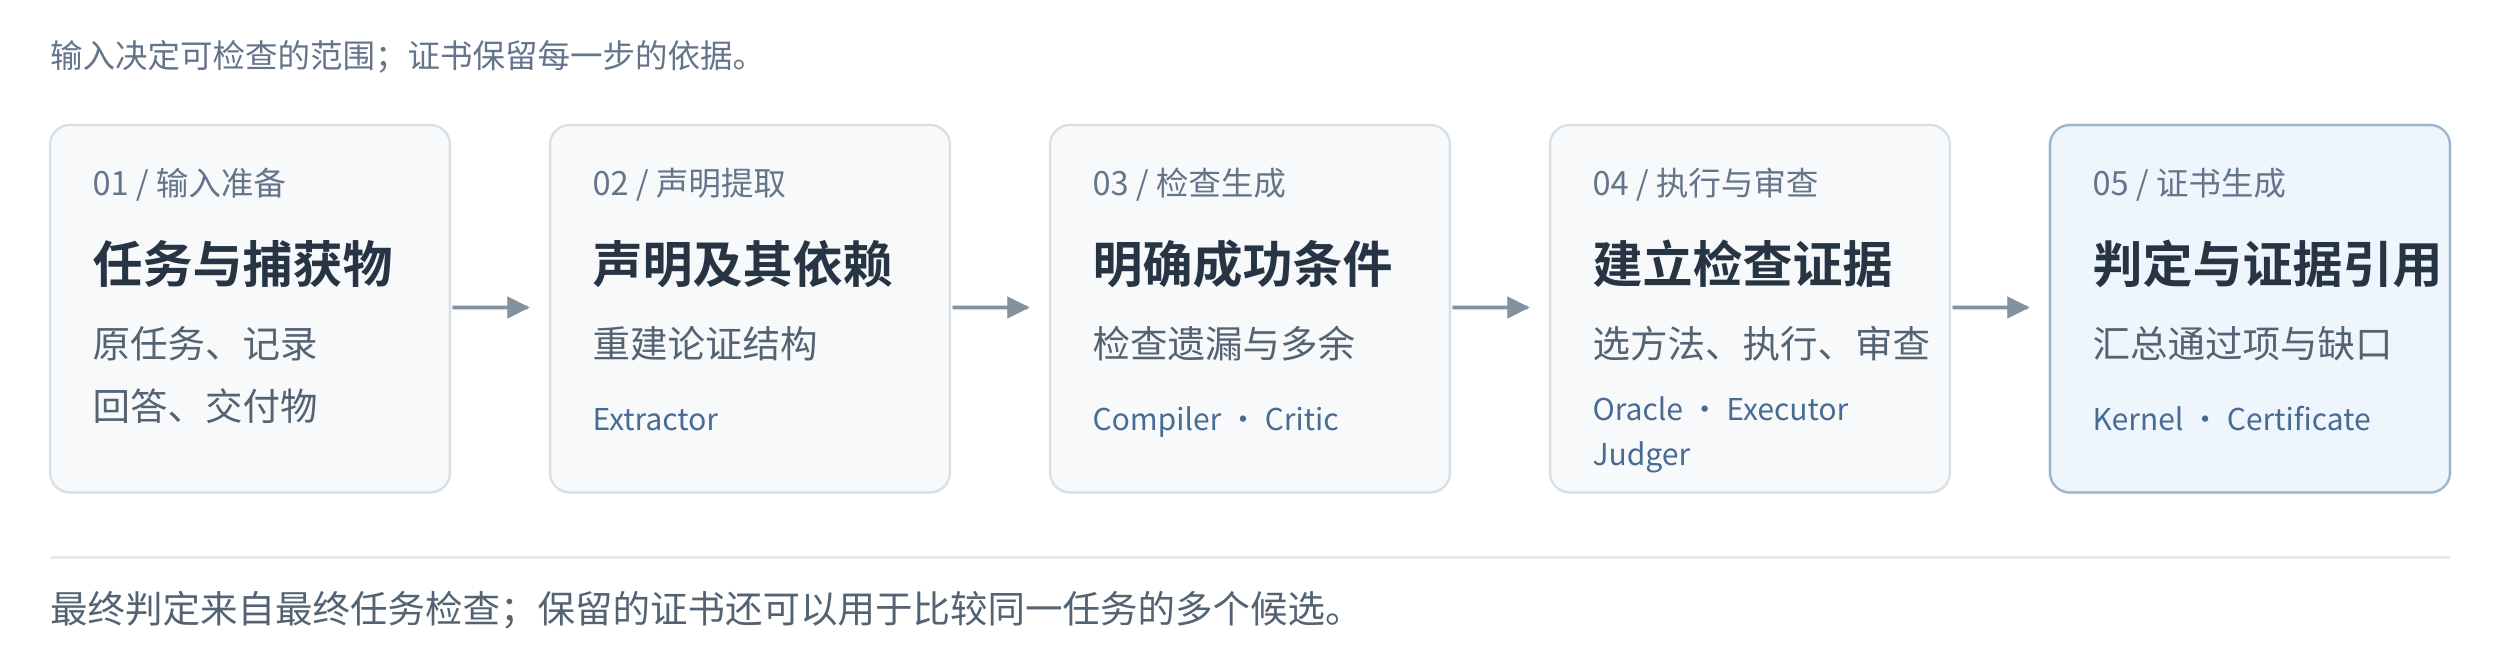
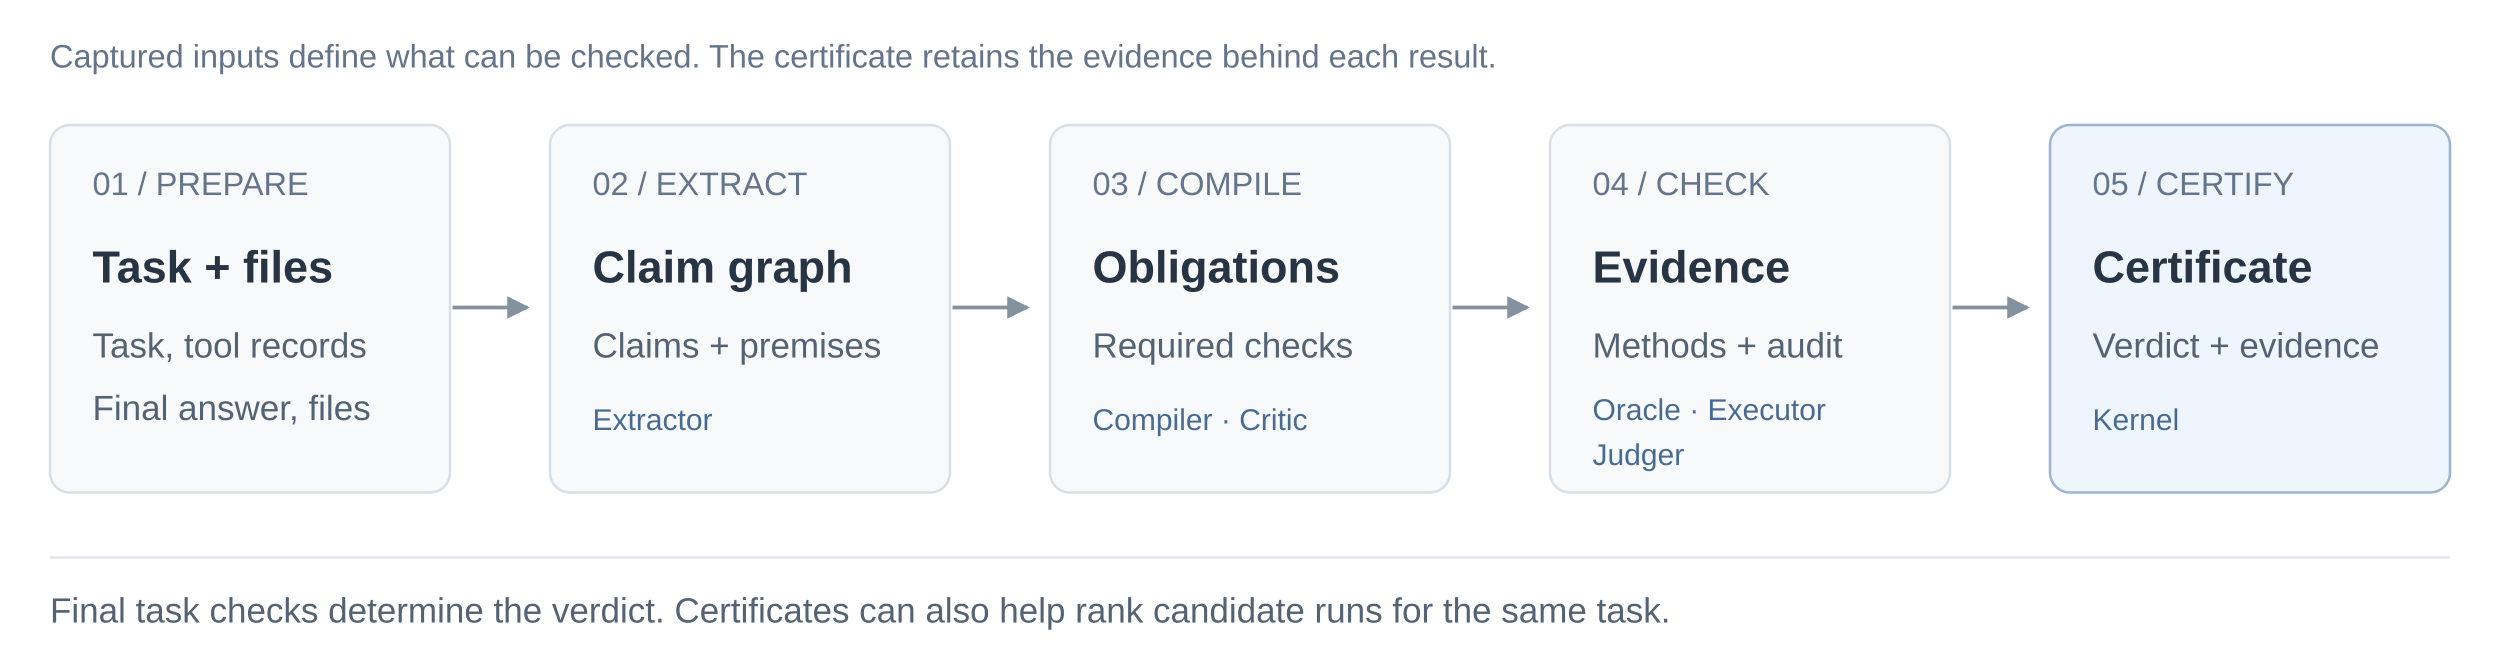
- <svg xmlns="http://www.w3.org/2000/svg" width="1000" height="264" viewBox="0 0 1000 264" role="img" aria-labelledby="title desc">
+ <svg xmlns="http://www.w3.org/2000/svg" width="1000" height="264" viewBox="0 0 1000 264" role="img" aria-labelledby="title desc" lang="en">
  <defs>
    <marker id="arrow" viewBox="0 0 10 10" refX="9" refY="5" markerWidth="6" markerHeight="6" orient="auto">
      <path d="M0 0 10 5 0 10Z" fill="#84929f" />
    </marker>
    <style>
-       text{font-family:"Noto Sans CJK SC","PingFang SC","Microsoft YaHei",Arial,sans-serif;fill:#273444}
+       text{font-family:Arial,Helvetica,sans-serif;fill:#273444}
      .step{font-size:13px;fill:#64748b}
-       .name{font-size:20px;font-weight:600}
-       .detail{font-size:15px;fill:#536373}
+       .name{font-size:18px;font-weight:600}
+       .detail{font-size:14px;fill:#536373}
      .role{font-size:12px;fill:#476b93}
      .arrow{stroke:#84929f;stroke-width:1.5;fill:none;marker-end:url(#arrow)}
      .box{fill:#f7f9fb;stroke:#d7e0e7;rx:8}
    </style>
  </defs>
  <rect width="1000" height="264" fill="#fff" />
-   <text x="20" y="27" class="step">输入决定可检查的范围；证书保留每一步的依据。</text>
+   <text x="20" y="27" class="step">Captured inputs define what can be checked. The certificate retains the evidence behind each result.</text>
  <rect x="20" y="50" width="160" height="147" class="box" />
-   <text x="37" y="78" class="step">01 / 输入准备</text>
-   <text x="37" y="113" class="name">任务与捕获物</text>
-   <text x="37" y="143" class="detail">原任务、记录</text>
-   <text x="37" y="168" class="detail">回答、交付物</text>
+   <text x="37" y="78" class="step">01 / PREPARE</text>
+   <text x="37" y="113" class="name">Task + files</text>
+   <text x="37" y="143" class="detail">Task, tool records</text>
+   <text x="37" y="168" class="detail">Final answer, files</text>
  <path d="M181 123H211" class="arrow" />
  <rect x="220" y="50" width="160" height="147" class="box" />
-   <text x="237" y="78" class="step">02 / 声明提取</text>
-   <text x="237" y="113" class="name">声明及其依赖</text>
-   <text x="237" y="143" class="detail">重建论证结构</text>
+   <text x="237" y="78" class="step">02 / EXTRACT</text>
+   <text x="237" y="113" class="name">Claim graph</text>
+   <text x="237" y="143" class="detail">Claims + premises</text>
  <text x="237" y="172" class="role">Extractor</text>
  <path d="M381 123H411" class="arrow" />
  <rect x="420" y="50" width="160" height="147" class="box" />
-   <text x="437" y="78" class="step">03 / 检查生成</text>
-   <text x="437" y="113" class="name">明确成功条件</text>
-   <text x="437" y="143" class="detail">检查遗漏与多余</text>
+   <text x="437" y="78" class="step">03 / COMPILE</text>
+   <text x="437" y="113" class="name">Obligations</text>
+   <text x="437" y="143" class="detail">Required checks</text>
  <text x="437" y="172" class="role">Compiler · Critic</text>
  <path d="M581 123H611" class="arrow" />
  <rect x="620" y="50" width="160" height="147" class="box" />
-   <text x="637" y="78" class="step">04 / 执行与审查</text>
-   <text x="637" y="113" class="name">建立检查证据</text>
-   <text x="637" y="143" class="detail">选方法、执行、审查</text>
+   <text x="637" y="78" class="step">04 / CHECK</text>
+   <text x="637" y="113" class="name">Evidence</text>
+   <text x="637" y="143" class="detail">Methods + audit</text>
  <text x="637" y="168" class="role">Oracle · Executor</text>
  <text x="637" y="186" class="role">Judger</text>
  <path d="M781 123H811" class="arrow" />
  <rect x="820" y="50" width="160" height="147" rx="8" fill="#eef5fc" stroke="#9cb5cf" />
-   <text x="837" y="78" class="step">05 / 证书生成</text>
-   <text x="837" y="113" class="name">判定与证据引用</text>
-   <text x="837" y="143" class="detail">汇总通过项与缺口</text>
-   <text x="837" y="172" class="role">Kernel · Certificate</text>
+   <text x="837" y="78" class="step">05 / CERTIFY</text>
+   <text x="837" y="113" class="name">Certificate</text>
+   <text x="837" y="143" class="detail">Verdict + evidence</text>
+   <text x="837" y="172" class="role">Kernel</text>
  <path d="M20 223H980" stroke="#e2e7ed" />
-   <text x="20" y="249" class="detail">最终判定来自最终任务检查；保留的证书还可以用于比较同一任务的多个候选。</text>
+   <text x="20" y="249" class="detail">Final task checks determine the verdict. Certificates can also help rank candidate runs for the same task.</text>
</svg>
